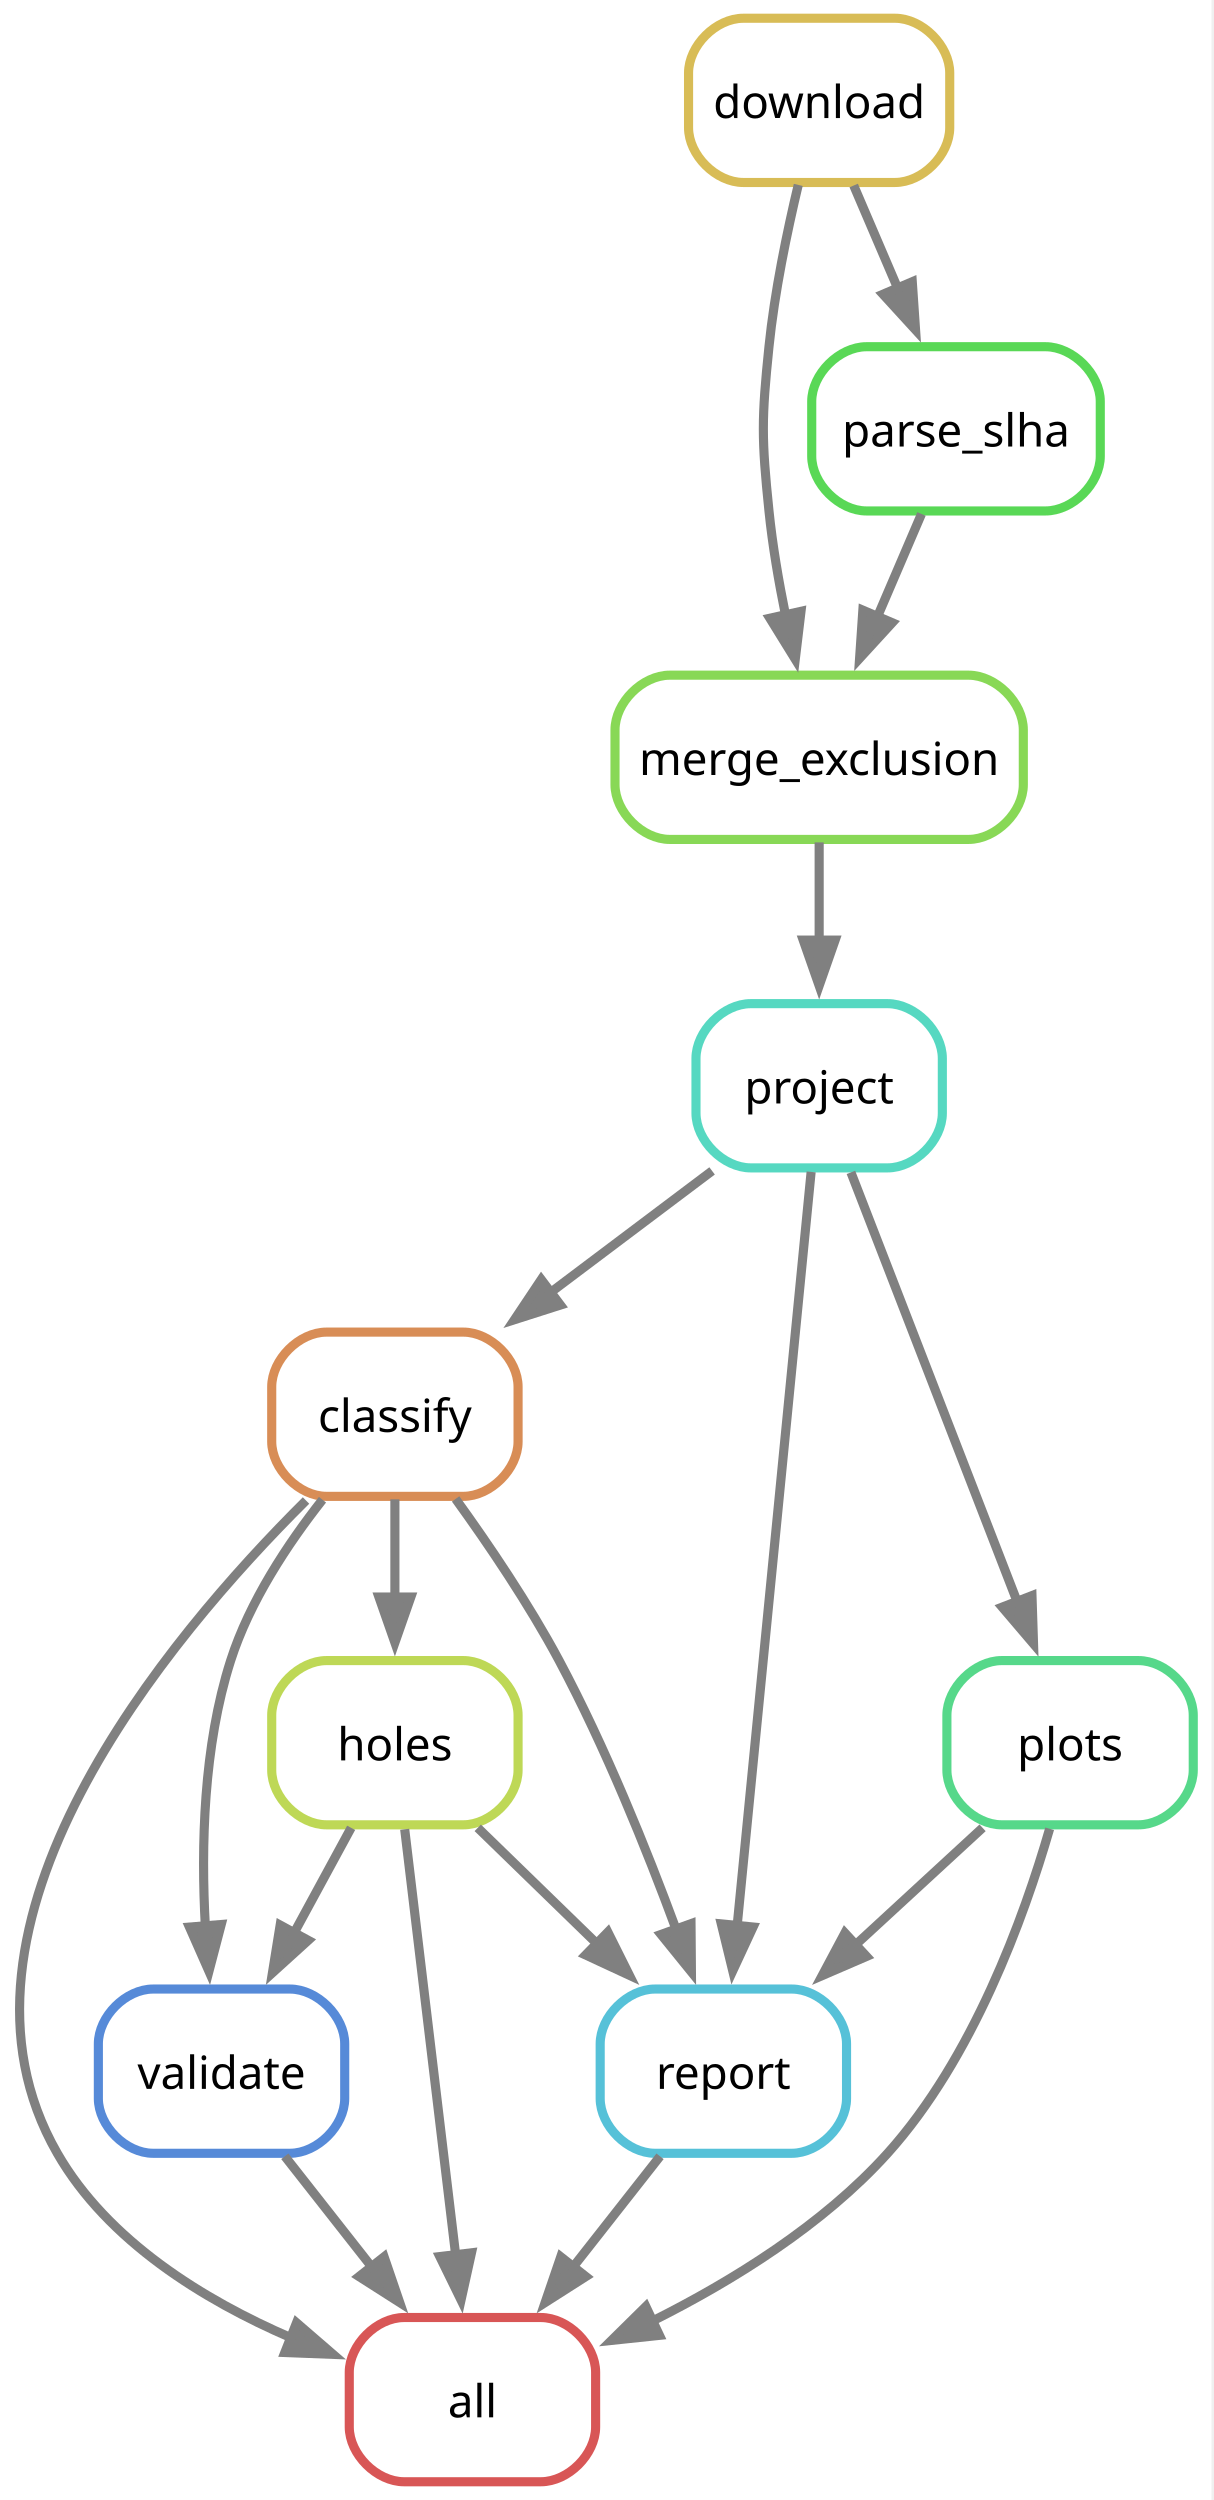
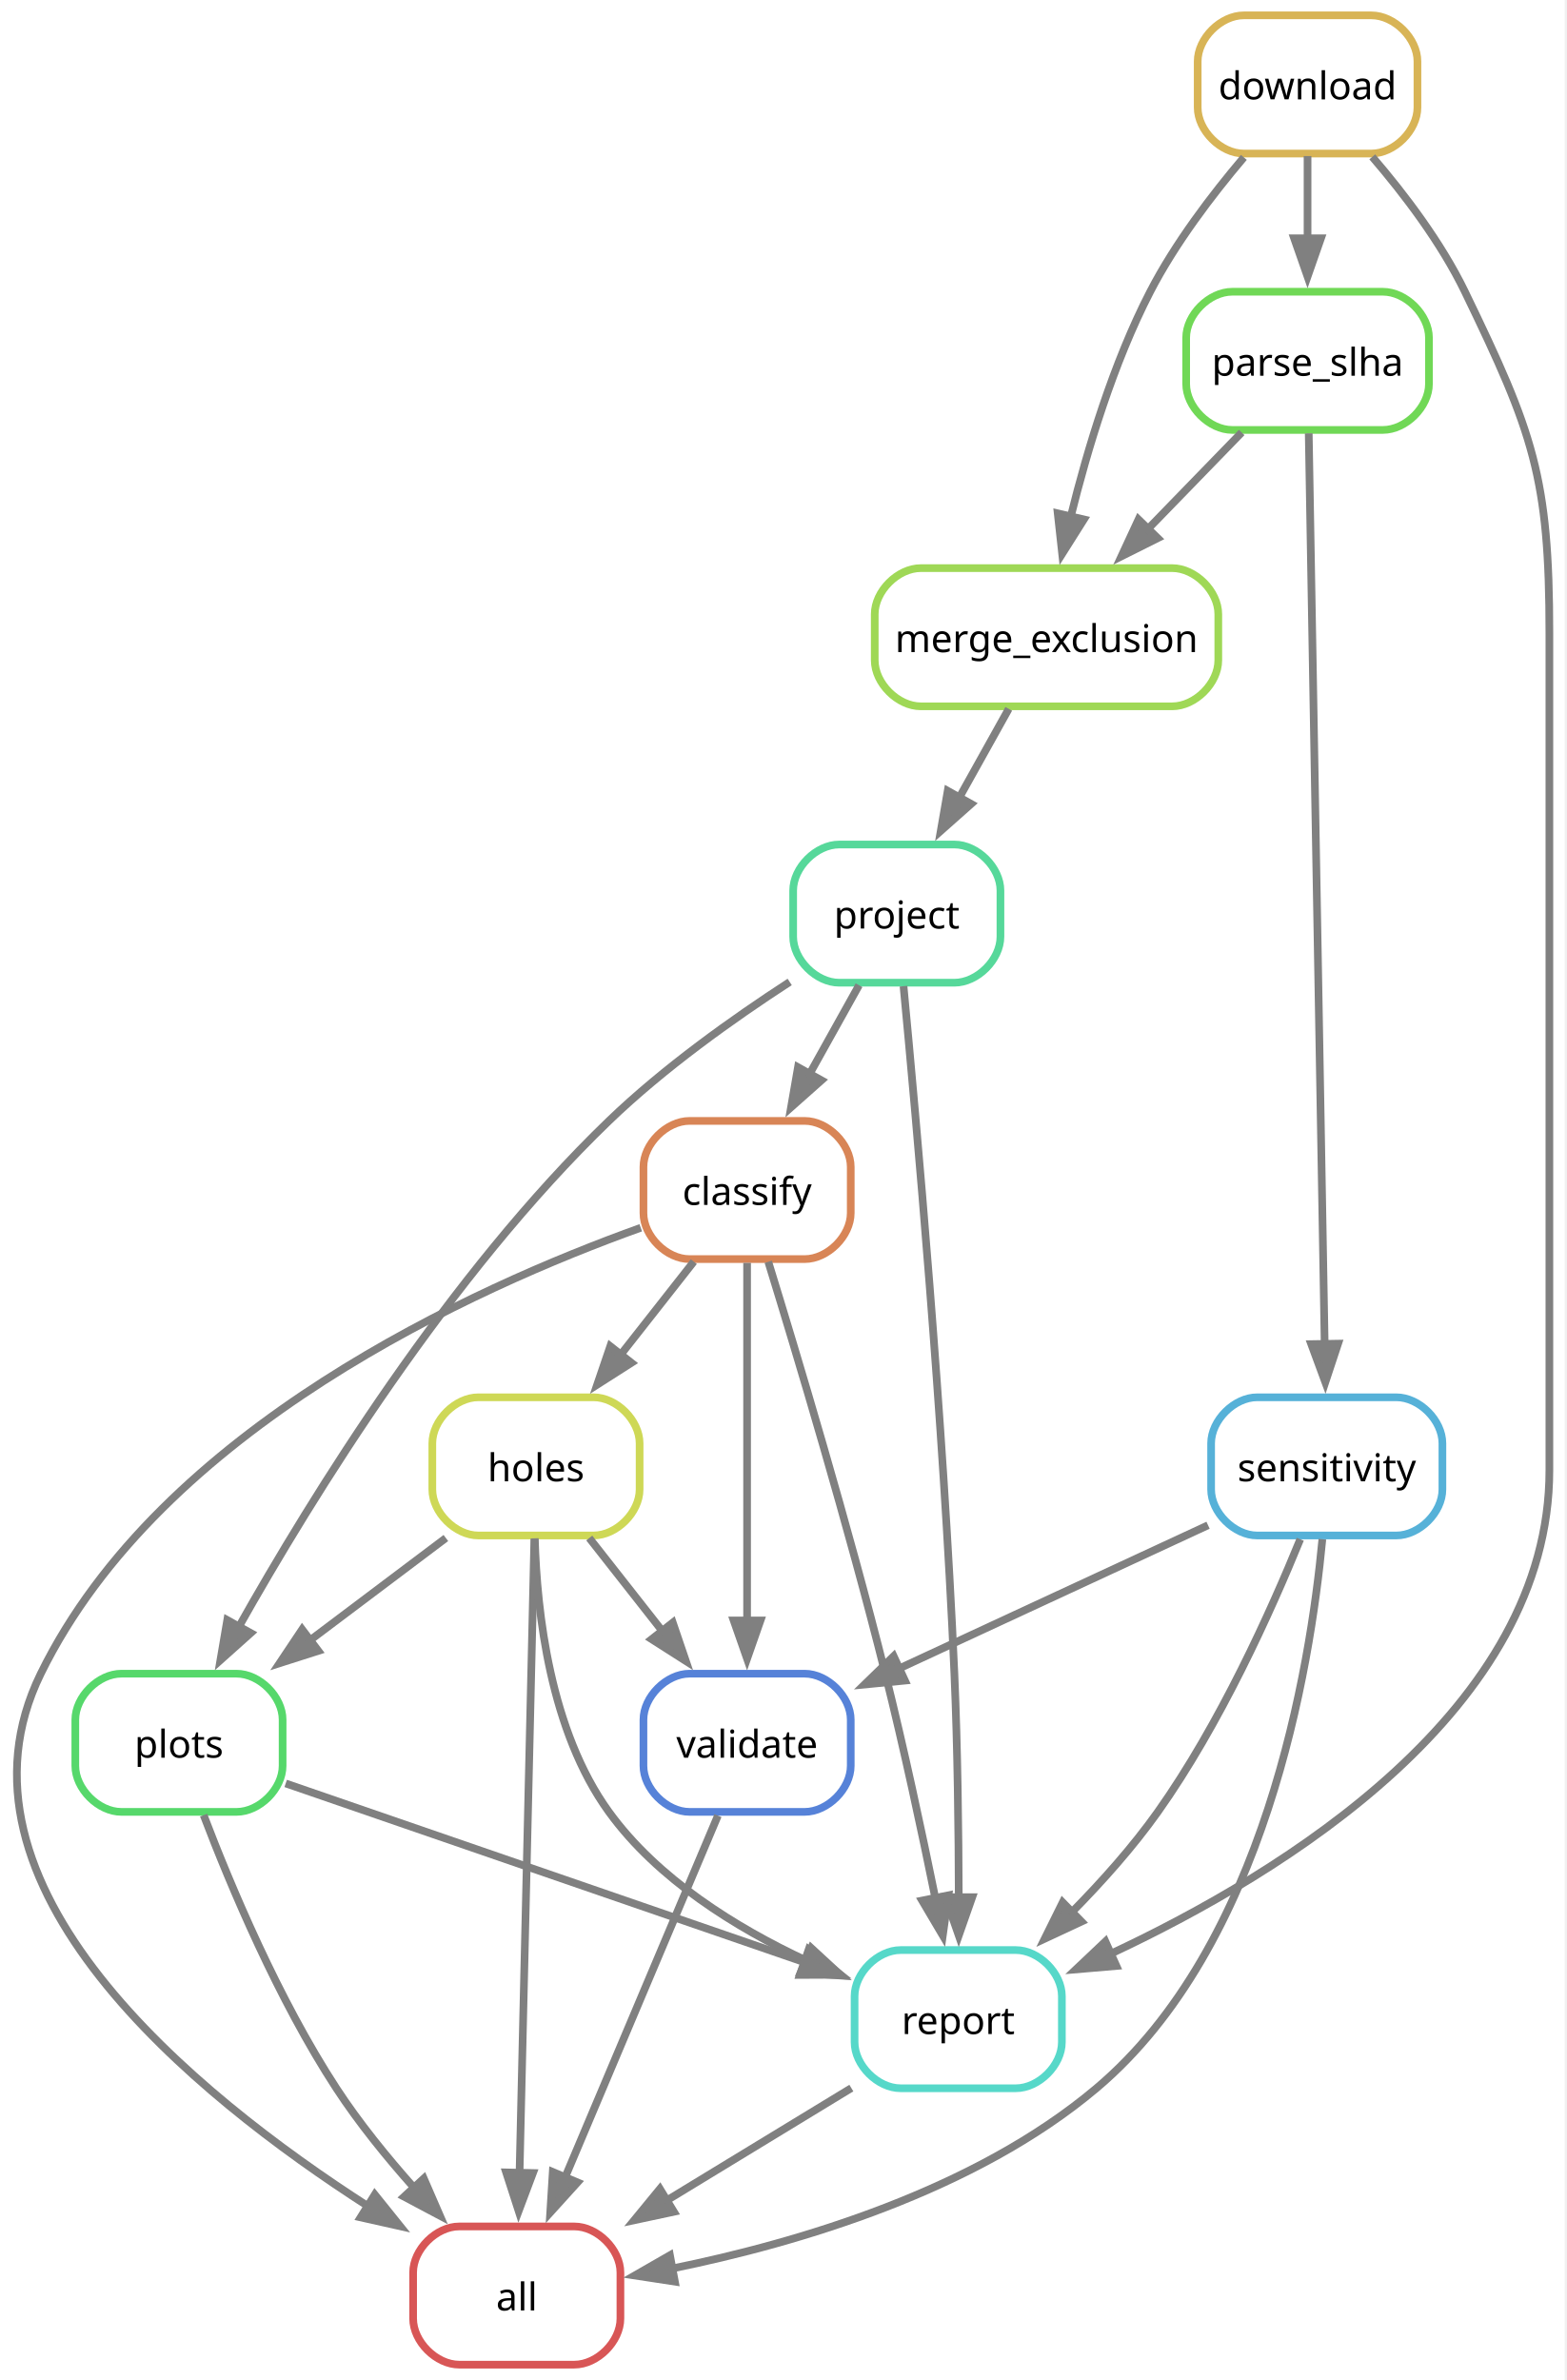
- <svg xmlns="http://www.w3.org/2000/svg" width="266pt" height="548pt" viewBox="0.00 0.00 266.00 548.00">
-   <g id="graph0" class="graph" transform="scale(1 1) rotate(0) translate(4 544)">
-     <polygon fill="white" stroke="none" points="-4,4 -4,-544 261.56,-544 261.56,4 -4,4" />
+ <svg xmlns="http://www.w3.org/2000/svg" width="408pt" height="620pt" viewBox="0.00 0.00 408.00 620.00">
+   <g id="graph0" class="graph" transform="scale(1 1) rotate(0) translate(4 616)">
+     <polygon fill="white" stroke="none" points="-4,4 -4,-616 403.62,-616 403.62,4 -4,4" />
    <g id="node1" class="node">
-       <path fill="none" stroke="#d85656" stroke-width="2" d="M114.56,-36C114.56,-36 84.56,-36 84.56,-36 78.56,-36 72.56,-30 72.56,-24 72.56,-24 72.56,-12 72.56,-12 72.56,-6 78.56,0 84.56,0 84.56,0 114.56,0 114.56,0 120.56,0 126.56,-6 126.56,-12 126.56,-12 126.56,-24 126.56,-24 126.56,-30 120.56,-36 114.56,-36" />
-       <text xml:space="preserve" text-anchor="middle" x="99.56" y="-14.12" font-family="sans" font-size="10.00">all</text>
+       <path fill="none" stroke="#d85656" stroke-width="2" d="M145.62,-36C145.62,-36 115.62,-36 115.62,-36 109.62,-36 103.62,-30 103.62,-24 103.62,-24 103.62,-12 103.62,-12 103.62,-6 109.62,0 115.62,0 115.62,0 145.62,0 145.62,0 151.62,0 157.62,-6 157.62,-12 157.62,-12 157.62,-24 157.62,-24 157.62,-30 151.62,-36 145.62,-36" />
+       <text xml:space="preserve" text-anchor="middle" x="130.62" y="-14.12" font-family="sans" font-size="10.00">all</text>
    </g>
    <g id="node2" class="node">
-       <path fill="none" stroke="#56c1d8" stroke-width="2" d="M169.56,-108C169.56,-108 139.56,-108 139.56,-108 133.56,-108 127.56,-102 127.56,-96 127.56,-96 127.56,-84 127.56,-84 127.56,-78 133.56,-72 139.56,-72 139.56,-72 169.56,-72 169.56,-72 175.56,-72 181.56,-78 181.56,-84 181.56,-84 181.56,-96 181.56,-96 181.56,-102 175.56,-108 169.56,-108" />
-       <text xml:space="preserve" text-anchor="middle" x="154.56" y="-86.12" font-family="sans" font-size="10.00">report</text>
+       <path fill="none" stroke="#56d8c9" stroke-width="2" d="M260.62,-108C260.62,-108 230.62,-108 230.62,-108 224.62,-108 218.62,-102 218.62,-96 218.62,-96 218.62,-84 218.62,-84 218.62,-78 224.62,-72 230.62,-72 230.62,-72 260.62,-72 260.62,-72 266.62,-72 272.62,-78 272.62,-84 272.62,-84 272.62,-96 272.62,-96 272.62,-102 266.62,-108 260.62,-108" />
+       <text xml:space="preserve" text-anchor="middle" x="245.62" y="-86.12" font-family="sans" font-size="10.00">report</text>
    </g>
    <g id="edge4" class="edge">
-       <path fill="none" stroke="grey" stroke-width="2" d="M140.68,-71.34C134.86,-63.93 127.95,-55.14 121.48,-46.9" />
-       <polygon fill="grey" stroke="grey" stroke-width="2" points="124.42,-44.98 115.49,-39.28 118.92,-49.31 124.42,-44.98" />
+       <path fill="none" stroke="grey" stroke-width="2" d="M217.78,-72.05C203.34,-63.26 185.46,-52.38 169.66,-42.76" />
+       <polygon fill="grey" stroke="grey" stroke-width="2" points="171.55,-39.82 161.19,-37.61 167.91,-45.79 171.55,-39.82" />
    </g>
    <g id="node3" class="node">
-       <path fill="none" stroke="#56d8c1" stroke-width="2" d="M190.56,-324C190.56,-324 160.56,-324 160.56,-324 154.56,-324 148.56,-318 148.56,-312 148.56,-312 148.56,-300 148.56,-300 148.56,-294 154.56,-288 160.56,-288 160.56,-288 190.56,-288 190.56,-288 196.56,-288 202.56,-294 202.56,-300 202.56,-300 202.56,-312 202.56,-312 202.56,-318 196.56,-324 190.56,-324" />
-       <text xml:space="preserve" text-anchor="middle" x="175.56" y="-302.12" font-family="sans" font-size="10.00">project</text>
+       <path fill="none" stroke="#56d89a" stroke-width="2" d="M244.62,-396C244.62,-396 214.62,-396 214.62,-396 208.62,-396 202.62,-390 202.62,-384 202.62,-384 202.62,-372 202.62,-372 202.62,-366 208.62,-360 214.62,-360 214.62,-360 244.62,-360 244.62,-360 250.62,-360 256.62,-366 256.62,-372 256.62,-372 256.62,-384 256.62,-384 256.62,-390 250.62,-396 244.62,-396" />
+       <text xml:space="preserve" text-anchor="middle" x="229.62" y="-374.12" font-family="sans" font-size="10.00">project</text>
+     </g>
+     <g id="edge7" class="edge">
+       <path fill="none" stroke="grey" stroke-width="2" d="M231.37,-359.1C234.67,-324.52 241.73,-246.14 244.62,-180 245.47,-160.61 245.72,-138.81 245.76,-121.65" />
+       <polygon fill="grey" stroke="grey" stroke-width="2" points="249.27,-121.77 245.76,-111.77 242.27,-121.77 249.27,-121.77" />
+     </g>
+     <g id="node7" class="node">
+       <path fill="none" stroke="#d88556" stroke-width="2" d="M205.62,-324C205.62,-324 175.62,-324 175.62,-324 169.62,-324 163.62,-318 163.62,-312 163.62,-312 163.62,-300 163.62,-300 163.62,-294 169.62,-288 175.62,-288 175.62,-288 205.62,-288 205.62,-288 211.62,-288 217.62,-294 217.62,-300 217.62,-300 217.62,-312 217.62,-312 217.62,-318 211.62,-324 205.62,-324" />
+       <text xml:space="preserve" text-anchor="middle" x="190.62" y="-302.12" font-family="sans" font-size="10.00">classify</text>
+     </g>
+     <g id="edge17" class="edge">
+       <path fill="none" stroke="grey" stroke-width="2" d="M219.78,-359.34C215.88,-352.34 211.3,-344.12 206.93,-336.28" />
+       <polygon fill="grey" stroke="grey" stroke-width="2" points="209.99,-334.58 202.07,-327.55 203.88,-337.99 209.99,-334.58" />
+     </g>
+     <g id="node10" class="node">
+       <path fill="none" stroke="#56d86b" stroke-width="2" d="M57.62,-180C57.62,-180 27.62,-180 27.62,-180 21.62,-180 15.62,-174 15.62,-168 15.62,-168 15.62,-156 15.62,-156 15.62,-150 21.62,-144 27.62,-144 27.62,-144 57.62,-144 57.62,-144 63.62,-144 69.62,-150 69.62,-156 69.62,-156 69.62,-168 69.62,-168 69.62,-174 63.62,-180 57.62,-180" />
+       <text xml:space="preserve" text-anchor="middle" x="42.62" y="-158.12" font-family="sans" font-size="10.00">plots</text>
+     </g>
+     <g id="edge20" class="edge">
+       <path fill="none" stroke="grey" stroke-width="2" d="M201.72,-360.2C186.9,-350.58 168.86,-337.72 154.62,-324 113.06,-283.95 77.43,-226.35 58.1,-192" />
+       <polygon fill="grey" stroke="grey" stroke-width="2" points="61.32,-190.59 53.42,-183.53 55.2,-193.98 61.32,-190.59" />
+     </g>
+     <g id="node4" class="node">
+       <path fill="none" stroke="#9fd856" stroke-width="2" d="M301.37,-468C301.37,-468 235.87,-468 235.87,-468 229.87,-468 223.87,-462 223.87,-456 223.87,-456 223.87,-444 223.87,-444 223.87,-438 229.87,-432 235.87,-432 235.87,-432 301.37,-432 301.37,-432 307.37,-432 313.37,-438 313.37,-444 313.37,-444 313.37,-456 313.37,-456 313.37,-462 307.37,-468 301.37,-468" />
+       <text xml:space="preserve" text-anchor="middle" x="268.62" y="-446.12" font-family="sans" font-size="10.00">merge_exclusion</text>
+     </g>
+     <g id="edge13" class="edge">
+       <path fill="none" stroke="grey" stroke-width="2" d="M258.78,-431.34C254.88,-424.34 250.3,-416.12 245.93,-408.28" />
+       <polygon fill="grey" stroke="grey" stroke-width="2" points="248.99,-406.58 241.07,-399.55 242.88,-409.99 248.99,-406.58" />
+     </g>
+     <g id="node5" class="node">
+       <path fill="none" stroke="#70d856" stroke-width="2" d="M356.25,-540C356.25,-540 317,-540 317,-540 311,-540 305,-534 305,-528 305,-528 305,-516 305,-516 305,-510 311,-504 317,-504 317,-504 356.25,-504 356.25,-504 362.25,-504 368.25,-510 368.25,-516 368.25,-516 368.25,-528 368.25,-528 368.25,-534 362.25,-540 356.25,-540" />
+       <text xml:space="preserve" text-anchor="middle" x="336.62" y="-518.12" font-family="sans" font-size="10.00">parse_slha</text>
+     </g>
+     <g id="edge14" class="edge">
+       <path fill="none" stroke="grey" stroke-width="2" d="M319.46,-503.34C312.03,-495.69 303.16,-486.56 294.93,-478.08" />
+       <polygon fill="grey" stroke="grey" stroke-width="2" points="297.6,-475.81 288.12,-471.07 292.58,-480.68 297.6,-475.81" />
+     </g>
+     <g id="node9" class="node">
+       <path fill="none" stroke="#56b1d8" stroke-width="2" d="M359.75,-252C359.75,-252 323.5,-252 323.5,-252 317.5,-252 311.5,-246 311.5,-240 311.5,-240 311.5,-228 311.5,-228 311.5,-222 317.5,-216 323.5,-216 323.5,-216 359.75,-216 359.75,-216 365.75,-216 371.75,-222 371.75,-228 371.75,-228 371.75,-240 371.75,-240 371.75,-246 365.75,-252 359.75,-252" />
+       <text xml:space="preserve" text-anchor="middle" x="341.62" y="-230.12" font-family="sans" font-size="10.00">sensitivity</text>
+     </g>
+     <g id="edge19" class="edge">
+       <path fill="none" stroke="grey" stroke-width="2" d="M336.93,-503.11C337.76,-455.56 340.04,-325.6 341.08,-265.83" />
+       <polygon fill="grey" stroke="grey" stroke-width="2" points="344.58,-265.97 341.25,-255.91 337.58,-265.85 344.58,-265.97" />
+     </g>
+     <g id="node6" class="node">
+       <path fill="none" stroke="#d8b456" stroke-width="2" d="M353.25,-612C353.25,-612 320,-612 320,-612 314,-612 308,-606 308,-600 308,-600 308,-588 308,-588 308,-582 314,-576 320,-576 320,-576 353.25,-576 353.25,-576 359.25,-576 365.25,-582 365.25,-588 365.25,-588 365.25,-600 365.25,-600 365.25,-606 359.25,-612 353.25,-612" />
+       <text xml:space="preserve" text-anchor="middle" x="336.62" y="-590.12" font-family="sans" font-size="10.00">download</text>
+     </g>
+     <g id="edge11" class="edge">
+       <path fill="none" stroke="grey" stroke-width="2" d="M353.48,-575.14C361.84,-565.41 371.44,-552.78 377.62,-540 395.36,-503.32 399.62,-491.75 399.62,-451 399.62,-451 399.62,-451 399.62,-233 399.62,-170.74 330.75,-128.25 285.12,-106.93" />
+       <polygon fill="grey" stroke="grey" stroke-width="2" points="286.83,-103.86 276.27,-102.96 283.96,-110.24 286.83,-103.86" />
+     </g>
+     <g id="edge15" class="edge">
+       <path fill="none" stroke="grey" stroke-width="2" d="M320.03,-575C311.75,-565.24 302.13,-552.61 295.62,-540 286.06,-521.48 279.28,-499 274.9,-481.27" />
+       <polygon fill="grey" stroke="grey" stroke-width="2" points="278.36,-480.69 272.7,-471.73 271.54,-482.27 278.36,-480.69" />
+     </g>
+     <g id="edge16" class="edge">
+       <path fill="none" stroke="grey" stroke-width="2" d="M336.62,-575.34C336.62,-568.75 336.62,-561.08 336.62,-553.67" />
+       <polygon fill="grey" stroke="grey" stroke-width="2" points="340.12,-553.93 336.62,-543.93 333.12,-553.93 340.12,-553.93" />
+     </g>
+     <g id="edge1" class="edge">
+       <path fill="none" stroke="grey" stroke-width="2" d="M162.92,-296.16C119.72,-280.66 38,-243.97 6.62,-180 -20.36,-124.99 46.34,-70.51 92.03,-41.17" />
+       <polygon fill="grey" stroke="grey" stroke-width="2" points="93.63,-44.3 100.27,-36.04 89.93,-38.36 93.63,-44.3" />
+     </g>
+     <g id="edge9" class="edge">
+       <path fill="none" stroke="grey" stroke-width="2" d="M196.14,-287.3C203.57,-263.18 216.97,-218.56 226.62,-180 231.47,-160.65 236.15,-138.74 239.66,-121.5" />
+       <polygon fill="grey" stroke="grey" stroke-width="2" points="243.07,-122.28 241.6,-111.78 236.21,-120.9 243.07,-122.28" />
+     </g>
+     <g id="node8" class="node">
+       <path fill="none" stroke="#ced856" stroke-width="2" d="M150.62,-252C150.62,-252 120.62,-252 120.62,-252 114.62,-252 108.62,-246 108.62,-240 108.62,-240 108.62,-228 108.62,-228 108.62,-222 114.62,-216 120.62,-216 120.62,-216 150.62,-216 150.62,-216 156.62,-216 162.62,-222 162.62,-228 162.62,-228 162.62,-240 162.62,-240 162.62,-246 156.62,-252 150.62,-252" />
+       <text xml:space="preserve" text-anchor="middle" x="135.62" y="-230.12" font-family="sans" font-size="10.00">holes</text>
+     </g>
+     <g id="edge18" class="edge">
+       <path fill="none" stroke="grey" stroke-width="2" d="M176.74,-287.34C170.92,-279.93 164.02,-271.14 157.54,-262.9" />
+       <polygon fill="grey" stroke="grey" stroke-width="2" points="160.49,-260.98 151.56,-255.28 154.98,-265.31 160.49,-260.98" />
+     </g>
+     <g id="node11" class="node">
+       <path fill="none" stroke="#5682d8" stroke-width="2" d="M205.62,-180C205.62,-180 175.62,-180 175.62,-180 169.62,-180 163.62,-174 163.62,-168 163.62,-168 163.62,-156 163.62,-156 163.62,-150 169.62,-144 175.62,-144 175.62,-144 205.62,-144 205.62,-144 211.62,-144 217.62,-150 217.62,-156 217.62,-156 217.62,-168 217.62,-168 217.62,-174 211.62,-180 205.62,-180" />
+       <text xml:space="preserve" text-anchor="middle" x="190.62" y="-158.12" font-family="sans" font-size="10.00">validate</text>
+     </g>
+     <g id="edge23" class="edge">
+       <path fill="none" stroke="grey" stroke-width="2" d="M190.62,-287.02C190.62,-263.54 190.62,-222.11 190.62,-193.64" />
+       <polygon fill="grey" stroke="grey" stroke-width="2" points="194.12,-193.87 190.62,-183.87 187.12,-193.87 194.12,-193.87" />
+     </g>
+     <g id="edge2" class="edge">
+       <path fill="none" stroke="grey" stroke-width="2" d="M135.2,-215.12C134.35,-178.62 132.4,-95.13 131.34,-49.74" />
+       <polygon fill="grey" stroke="grey" stroke-width="2" points="134.84,-49.92 131.11,-40 127.85,-50.08 134.84,-49.92" />
+     </g>
+     <g id="edge8" class="edge">
+       <path fill="none" stroke="grey" stroke-width="2" d="M135.32,-215.26C135.86,-195.98 139.33,-165.11 154.62,-144 167.32,-126.47 187.73,-113.82 206.01,-105.29" />
+       <polygon fill="grey" stroke="grey" stroke-width="2" points="207.33,-108.53 215.12,-101.34 204.56,-102.1 207.33,-108.53" />
+     </g>
+     <g id="edge21" class="edge">
+       <path fill="none" stroke="grey" stroke-width="2" d="M112.15,-215.34C101.44,-207.27 88.55,-197.57 76.79,-188.72" />
+       <polygon fill="grey" stroke="grey" stroke-width="2" points="78.92,-185.94 68.82,-182.72 74.71,-191.53 78.92,-185.94" />
+     </g>
+     <g id="edge22" class="edge">
+       <path fill="none" stroke="grey" stroke-width="2" d="M149.5,-215.34C155.32,-207.93 162.22,-199.14 168.7,-190.9" />
+       <polygon fill="grey" stroke="grey" stroke-width="2" points="171.26,-193.31 174.68,-183.28 165.75,-188.98 171.26,-193.31" />
    </g>
    <g id="edge6" class="edge">
-       <path fill="none" stroke="grey" stroke-width="2" d="M173.8,-287.12C170.22,-250.62 162.03,-167.13 157.57,-121.74" />
-       <polygon fill="grey" stroke="grey" stroke-width="2" points="161.08,-121.6 156.62,-111.99 154.11,-122.28 161.08,-121.6" />
+       <path fill="none" stroke="grey" stroke-width="2" d="M340.48,-215.03C337.32,-181.4 325.52,-109.02 281.62,-72 249.98,-45.32 204.03,-31.74 171.14,-25.05" />
+       <polygon fill="grey" stroke="grey" stroke-width="2" points="171.81,-21.62 161.33,-23.22 170.52,-28.5 171.81,-21.62" />
    </g>
-     <g id="node7" class="node">
-       <path fill="none" stroke="#d88d56" stroke-width="2" d="M97.56,-252C97.56,-252 67.56,-252 67.56,-252 61.56,-252 55.56,-246 55.56,-240 55.56,-240 55.56,-228 55.56,-228 55.56,-222 61.56,-216 67.56,-216 67.56,-216 97.56,-216 97.56,-216 103.56,-216 109.56,-222 109.56,-228 109.56,-228 109.56,-240 109.56,-240 109.56,-246 103.56,-252 97.56,-252" />
-       <text xml:space="preserve" text-anchor="middle" x="82.56" y="-230.12" font-family="sans" font-size="10.00">classify</text>
+     <g id="edge12" class="edge">
+       <path fill="none" stroke="grey" stroke-width="2" d="M334.72,-215.02C327.11,-196.36 313.79,-166.77 297.62,-144 291.15,-134.88 283.09,-125.86 275.27,-117.92" />
+       <polygon fill="grey" stroke="grey" stroke-width="2" points="277.73,-115.42 268.13,-110.94 272.83,-120.43 277.73,-115.42" />
    </g>
-     <g id="edge14" class="edge">
-       <path fill="none" stroke="grey" stroke-width="2" d="M152.09,-287.34C141.38,-279.27 128.48,-269.57 116.72,-260.72" />
-       <polygon fill="grey" stroke="grey" stroke-width="2" points="118.85,-257.94 108.76,-254.72 114.64,-263.53 118.85,-257.94" />
+     <g id="edge24" class="edge">
+       <path fill="none" stroke="grey" stroke-width="2" d="M310.7,-218.67C287.42,-207.87 255.32,-192.99 230.17,-181.33" />
+       <polygon fill="grey" stroke="grey" stroke-width="2" points="231.74,-178.2 221.2,-177.17 228.8,-184.56 231.74,-178.2" />
    </g>
-     <g id="node9" class="node">
-       <path fill="none" stroke="#56d88a" stroke-width="2" d="M245.56,-180C245.56,-180 215.56,-180 215.56,-180 209.56,-180 203.56,-174 203.56,-168 203.56,-168 203.56,-156 203.56,-156 203.56,-150 209.56,-144 215.56,-144 215.56,-144 245.56,-144 245.56,-144 251.56,-144 257.56,-150 257.56,-156 257.56,-156 257.56,-168 257.56,-168 257.56,-174 251.56,-180 245.56,-180" />
-       <text xml:space="preserve" text-anchor="middle" x="230.56" y="-158.12" font-family="sans" font-size="10.00">plots</text>
-     </g>
-     <g id="edge16" class="edge">
-       <path fill="none" stroke="grey" stroke-width="2" d="M182.52,-287.02C191.7,-263.33 207.95,-221.35 218.99,-192.86" />
-       <polygon fill="grey" stroke="grey" stroke-width="2" points="222.21,-194.25 222.55,-183.66 215.68,-191.72 222.21,-194.25" />
-     </g>
-     <g id="node4" class="node">
-       <path fill="none" stroke="#88d856" stroke-width="2" d="M208.31,-396C208.31,-396 142.81,-396 142.81,-396 136.81,-396 130.81,-390 130.81,-384 130.81,-384 130.81,-372 130.81,-372 130.81,-366 136.81,-360 142.81,-360 142.81,-360 208.31,-360 208.31,-360 214.31,-360 220.31,-366 220.31,-372 220.31,-372 220.31,-384 220.31,-384 220.31,-390 214.31,-396 208.31,-396" />
-       <text xml:space="preserve" text-anchor="middle" x="175.56" y="-374.12" font-family="sans" font-size="10.00">merge_exclusion</text>
+     <g id="edge3" class="edge">
+       <path fill="none" stroke="grey" stroke-width="2" d="M49.05,-143.15C56.13,-124.59 68.55,-95.07 83.62,-72 89.48,-63.02 96.8,-54.01 103.91,-46.03" />
+       <polygon fill="grey" stroke="grey" stroke-width="2" points="106.4,-48.5 110.62,-38.78 101.26,-43.75 106.4,-48.5" />
    </g>
    <g id="edge10" class="edge">
-       <path fill="none" stroke="grey" stroke-width="2" d="M175.56,-359.34C175.56,-352.75 175.56,-345.08 175.56,-337.67" />
-       <polygon fill="grey" stroke="grey" stroke-width="2" points="179.06,-337.93 175.56,-327.93 172.06,-337.93 179.06,-337.93" />
-     </g>
-     <g id="node5" class="node">
-       <path fill="none" stroke="#59d856" stroke-width="2" d="M225.18,-468C225.18,-468 185.93,-468 185.93,-468 179.93,-468 173.93,-462 173.93,-456 173.93,-456 173.93,-444 173.93,-444 173.93,-438 179.93,-432 185.93,-432 185.93,-432 225.18,-432 225.18,-432 231.18,-432 237.18,-438 237.18,-444 237.18,-444 237.18,-456 237.18,-456 237.18,-462 231.18,-468 225.18,-468" />
-       <text xml:space="preserve" text-anchor="middle" x="205.56" y="-446.12" font-family="sans" font-size="10.00">parse_slha</text>
-     </g>
-     <g id="edge11" class="edge">
-       <path fill="none" stroke="grey" stroke-width="2" d="M197.99,-431.34C195.06,-424.51 191.63,-416.5 188.34,-408.83" />
-       <polygon fill="grey" stroke="grey" stroke-width="2" points="191.58,-407.5 184.42,-399.68 185.14,-410.25 191.58,-407.5" />
-     </g>
-     <g id="node6" class="node">
-       <path fill="none" stroke="#d8bc56" stroke-width="2" d="M192.18,-540C192.18,-540 158.93,-540 158.93,-540 152.93,-540 146.93,-534 146.93,-528 146.93,-528 146.93,-516 146.93,-516 146.93,-510 152.93,-504 158.93,-504 158.93,-504 192.18,-504 192.18,-504 198.18,-504 204.18,-510 204.18,-516 204.18,-516 204.18,-528 204.18,-528 204.18,-534 198.18,-540 192.18,-540" />
-       <text xml:space="preserve" text-anchor="middle" x="175.56" y="-518.12" font-family="sans" font-size="10.00">download</text>
-     </g>
-     <g id="edge12" class="edge">
-       <path fill="none" stroke="grey" stroke-width="2" d="M170.98,-503.47C168.53,-493.22 165.78,-479.97 164.56,-468 162.92,-452.08 162.92,-447.92 164.56,-432 165.32,-424.52 166.69,-416.54 168.2,-409.1" />
-       <polygon fill="grey" stroke="grey" stroke-width="2" points="171.58,-410 170.32,-399.48 164.75,-408.49 171.58,-410" />
-     </g>
-     <g id="edge13" class="edge">
-       <path fill="none" stroke="grey" stroke-width="2" d="M183.13,-503.34C186.05,-496.51 189.48,-488.5 192.77,-480.83" />
-       <polygon fill="grey" stroke="grey" stroke-width="2" points="195.97,-482.25 196.69,-471.68 189.54,-479.5 195.97,-482.25" />
-     </g>
-     <g id="edge1" class="edge">
-       <path fill="none" stroke="grey" stroke-width="2" d="M63.08,-215.09C32.59,-184.79 -20.11,-121.87 8.56,-72 19.62,-52.76 40.65,-39.84 59.72,-31.59" />
-       <polygon fill="grey" stroke="grey" stroke-width="2" points="61,-34.85 69.02,-27.92 58.43,-28.33 61,-34.85" />
-     </g>
-     <g id="edge7" class="edge">
-       <path fill="none" stroke="grey" stroke-width="2" d="M95.87,-215.44C103.13,-205.4 111.95,-192.36 118.56,-180 128.68,-161.04 137.74,-138.61 144.23,-121.01" />
-       <polygon fill="grey" stroke="grey" stroke-width="2" points="147.47,-122.34 147.56,-111.74 140.89,-119.97 147.47,-122.34" />
-     </g>
-     <g id="node8" class="node">
-       <path fill="none" stroke="#bed856" stroke-width="2" d="M97.56,-180C97.56,-180 67.56,-180 67.56,-180 61.56,-180 55.56,-174 55.56,-168 55.56,-168 55.56,-156 55.56,-156 55.56,-150 61.56,-144 67.56,-144 67.56,-144 97.56,-144 97.56,-144 103.56,-144 109.56,-150 109.56,-156 109.56,-156 109.56,-168 109.56,-168 109.56,-174 103.56,-180 97.56,-180" />
-       <text xml:space="preserve" text-anchor="middle" x="82.56" y="-158.12" font-family="sans" font-size="10.00">holes</text>
-     </g>
-     <g id="edge15" class="edge">
-       <path fill="none" stroke="grey" stroke-width="2" d="M82.56,-215.34C82.56,-208.75 82.56,-201.08 82.56,-193.67" />
-       <polygon fill="grey" stroke="grey" stroke-width="2" points="86.06,-193.93 82.56,-183.93 79.06,-193.93 86.06,-193.93" />
-     </g>
-     <g id="node10" class="node">
-       <path fill="none" stroke="#568ad8" stroke-width="2" d="M59.56,-108C59.56,-108 29.56,-108 29.56,-108 23.56,-108 17.56,-102 17.56,-96 17.56,-96 17.56,-84 17.56,-84 17.56,-78 23.56,-72 29.56,-72 29.56,-72 59.56,-72 59.56,-72 65.56,-72 71.56,-78 71.56,-84 71.56,-84 71.56,-96 71.56,-96 71.56,-102 65.56,-108 59.56,-108" />
-       <text xml:space="preserve" text-anchor="middle" x="44.56" y="-86.12" font-family="sans" font-size="10.00">validate</text>
-     </g>
-     <g id="edge17" class="edge">
-       <path fill="none" stroke="grey" stroke-width="2" d="M66.69,-215.26C59.06,-205.57 50.69,-192.93 46.56,-180 40.57,-161.3 40.04,-139.24 41.01,-121.76" />
-       <polygon fill="grey" stroke="grey" stroke-width="2" points="44.49,-122.15 41.8,-111.9 37.52,-121.59 44.49,-122.15" />
-     </g>
-     <g id="edge2" class="edge">
-       <path fill="none" stroke="grey" stroke-width="2" d="M84.71,-143.02C87.52,-119.54 92.48,-78.11 95.89,-49.64" />
-       <polygon fill="grey" stroke="grey" stroke-width="2" points="99.35,-50.19 97.06,-39.84 92.4,-49.36 99.35,-50.19" />
-     </g>
-     <g id="edge8" class="edge">
-       <path fill="none" stroke="grey" stroke-width="2" d="M100.72,-143.34C108.68,-135.6 118.19,-126.36 126.98,-117.81" />
-       <polygon fill="grey" stroke="grey" stroke-width="2" points="129.24,-120.49 133.97,-111.01 124.36,-115.47 129.24,-120.49" />
-     </g>
-     <g id="edge18" class="edge">
-       <path fill="none" stroke="grey" stroke-width="2" d="M72.97,-143.34C69.17,-136.34 64.7,-128.12 60.45,-120.28" />
-       <polygon fill="grey" stroke="grey" stroke-width="2" points="63.57,-118.68 55.72,-111.56 57.41,-122.02 63.57,-118.68" />
-     </g>
-     <g id="edge3" class="edge">
-       <path fill="none" stroke="grey" stroke-width="2" d="M226.08,-143.13C220.47,-123.74 209.26,-92.77 190.56,-72 176.44,-56.32 156.57,-44.01 138.99,-35.22" />
-       <polygon fill="grey" stroke="grey" stroke-width="2" points="140.56,-32.09 130.03,-30.98 137.57,-38.42 140.56,-32.09" />
-     </g>
-     <g id="edge9" class="edge">
-       <path fill="none" stroke="grey" stroke-width="2" d="M211.38,-143.34C202.89,-135.52 192.73,-126.16 183.36,-117.53" />
-       <polygon fill="grey" stroke="grey" stroke-width="2" points="185.95,-115.15 176.22,-110.95 181.2,-120.3 185.95,-115.15" />
+       <path fill="none" stroke="grey" stroke-width="2" d="M70.42,-151.41C105.4,-139.35 165.72,-118.55 205.64,-104.79" />
+       <polygon fill="grey" stroke="grey" stroke-width="2" points="206.66,-108.14 214.97,-101.57 204.37,-101.52 206.66,-108.14" />
    </g>
    <g id="edge5" class="edge">
-       <path fill="none" stroke="grey" stroke-width="2" d="M58.43,-71.34C64.25,-63.93 71.16,-55.14 77.63,-46.9" />
-       <polygon fill="grey" stroke="grey" stroke-width="2" points="80.19,-49.31 83.62,-39.28 74.69,-44.98 80.19,-49.31" />
+       <path fill="none" stroke="grey" stroke-width="2" d="M183.02,-143.02C172.97,-119.22 155.12,-76.97 143.08,-48.48" />
+       <polygon fill="grey" stroke="grey" stroke-width="2" points="146.45,-47.48 139.34,-39.63 140,-50.2 146.45,-47.48" />
    </g>
  </g>
</svg>
